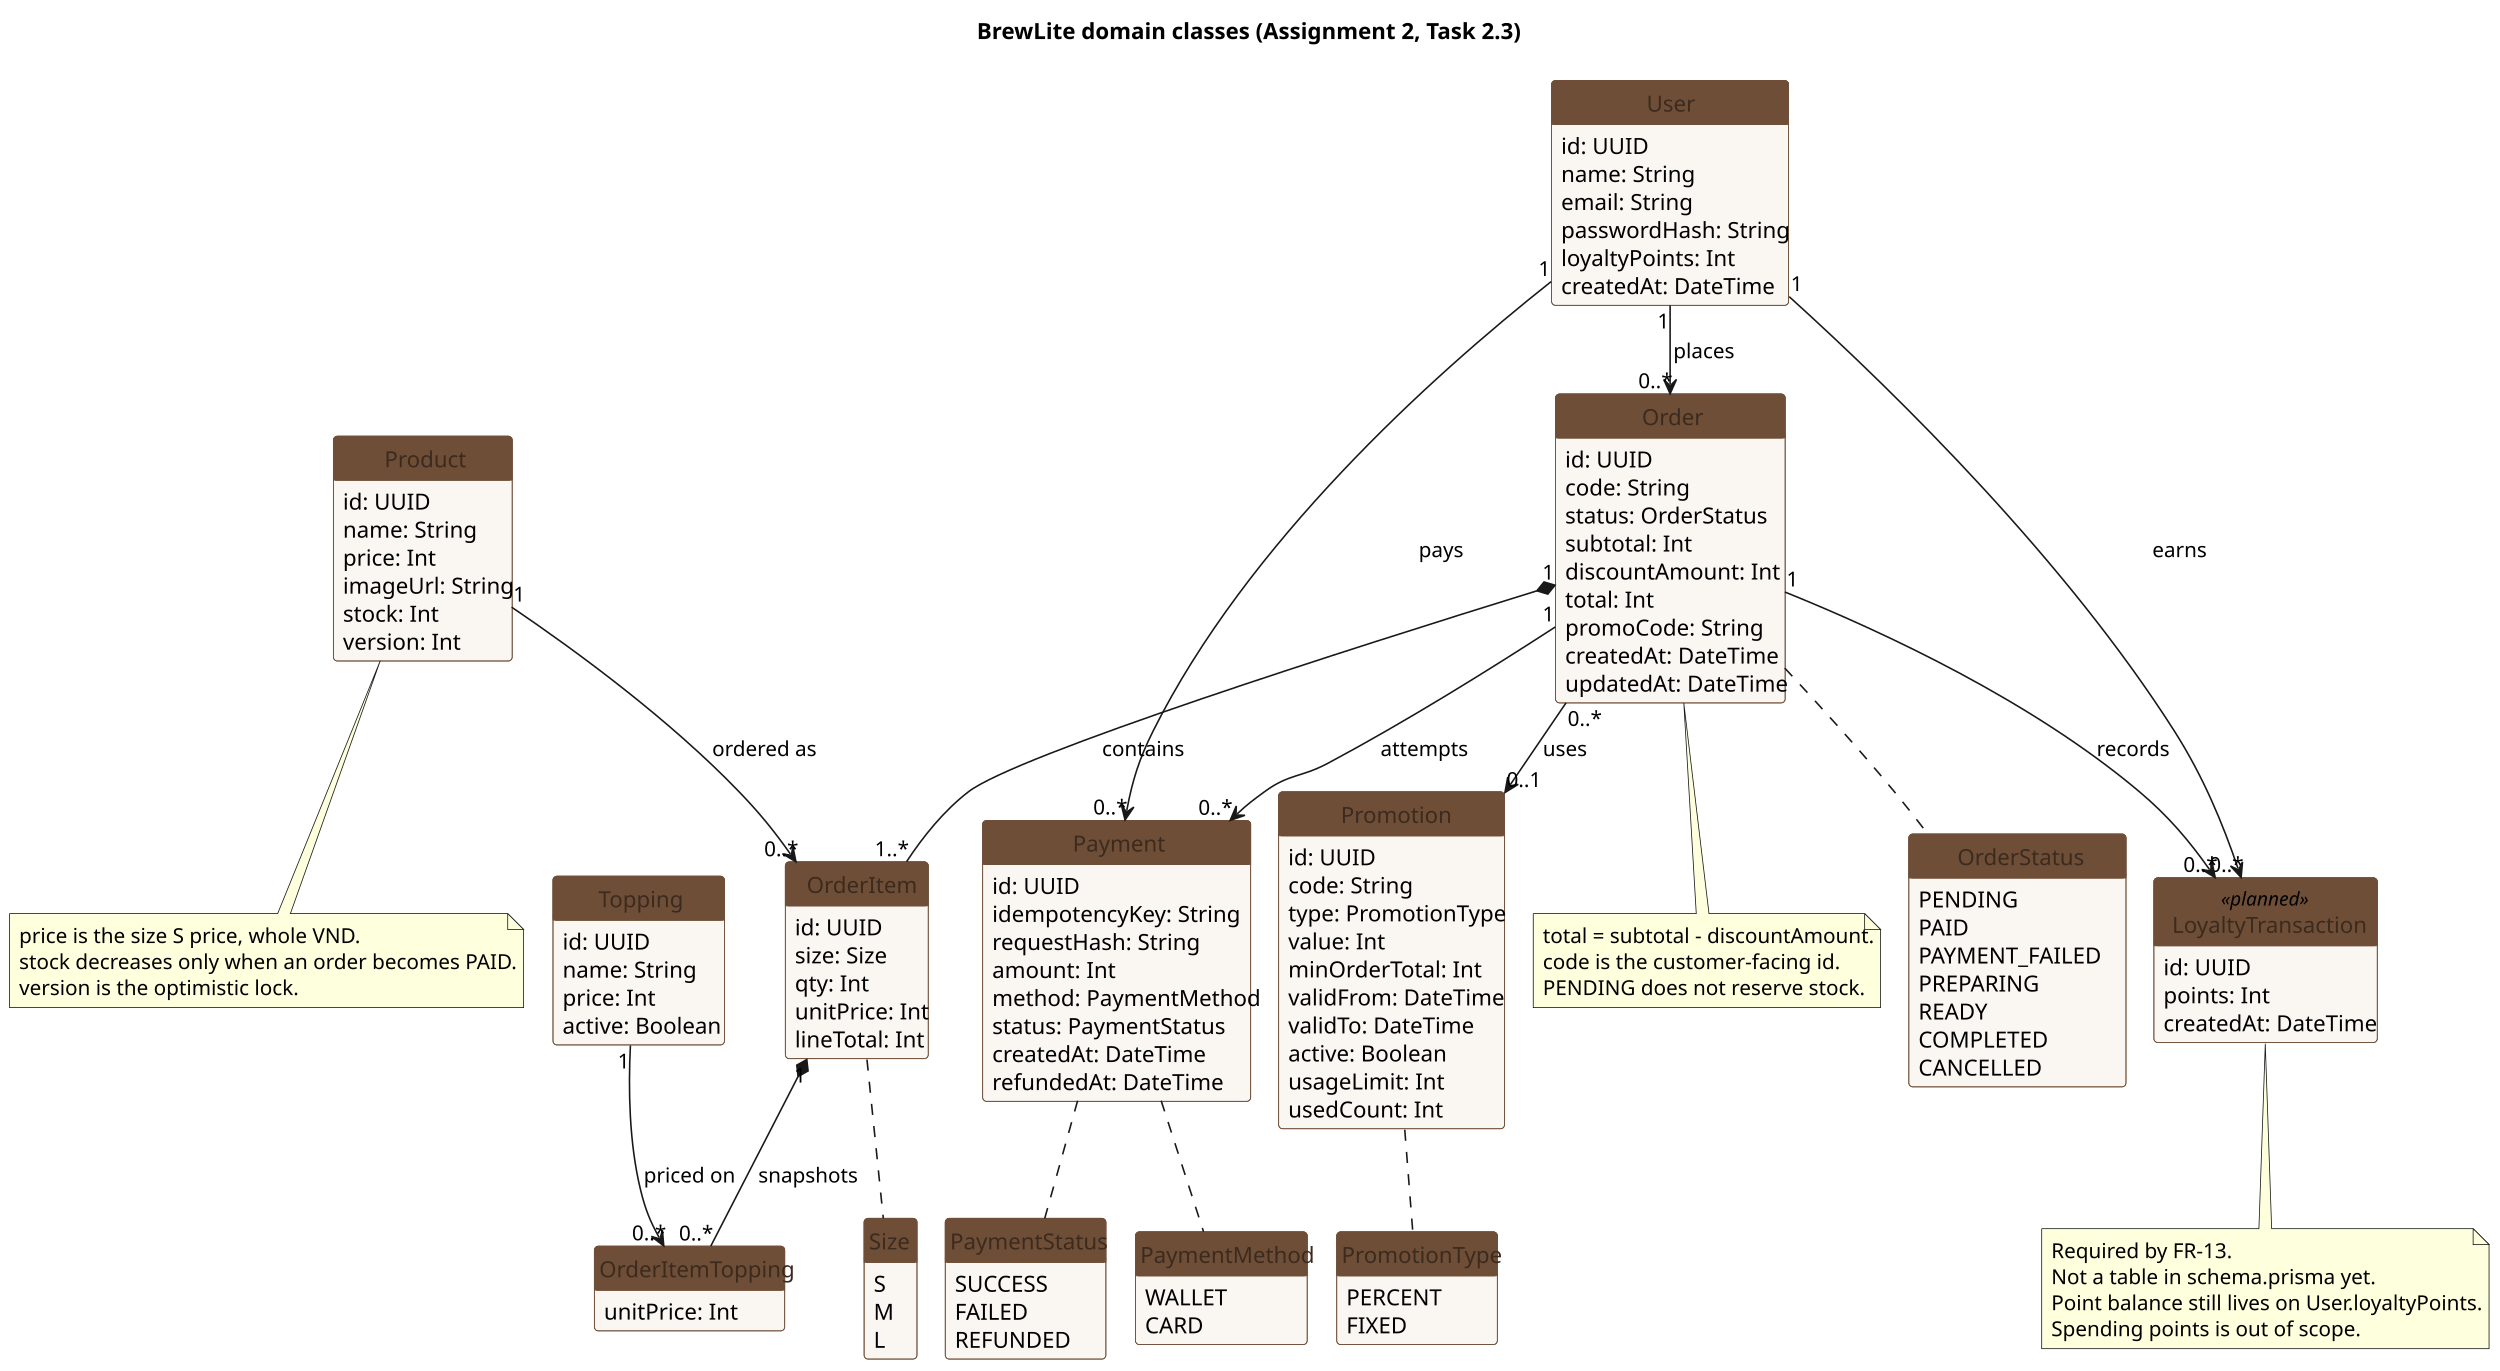
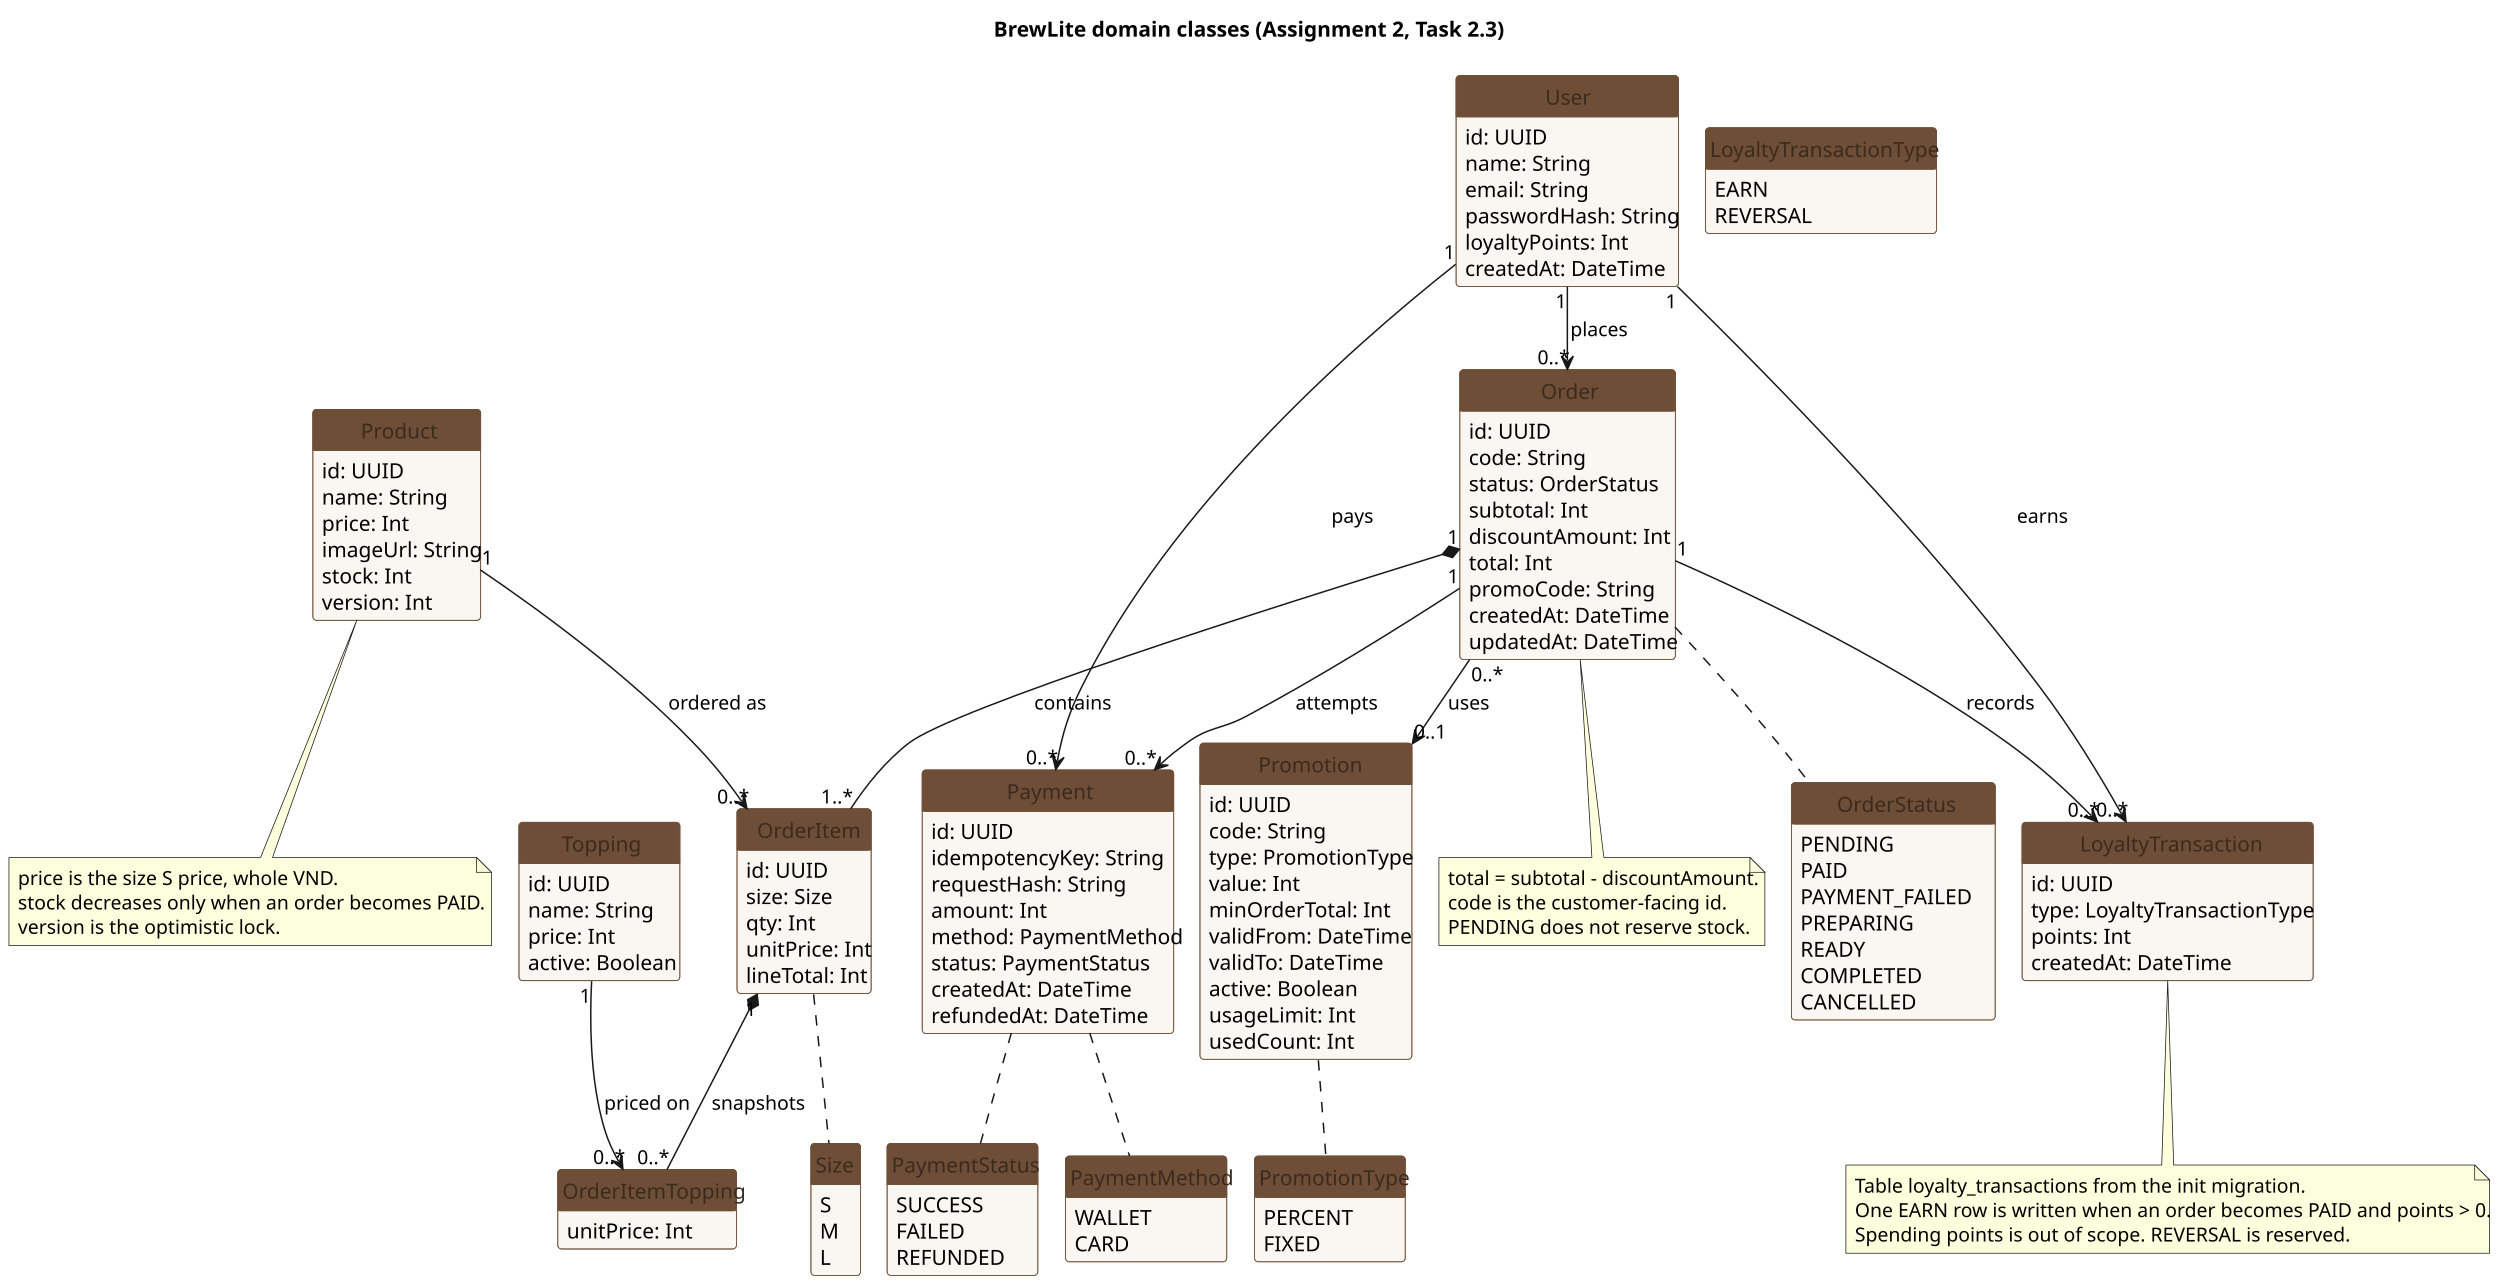
- <svg xmlns="http://www.w3.org/2000/svg" contentStyleType="text/css" data-diagram-type="CLASS" height="861px" preserveAspectRatio="none" style="width:1571px;height:861px;background:#FFFFFF;" version="1.1" viewBox="0 0 1571 861" width="1571px" zoomAndPan="magnify">
+ <svg xmlns="http://www.w3.org/2000/svg" contentStyleType="text/css" data-diagram-type="CLASS" height="861px" preserveAspectRatio="none" style="width:1674px;height:861px;background:#FFFFFF;" version="1.1" viewBox="0 0 1674 861" width="1674px" zoomAndPan="magnify">
  <defs />
  <g>
-     <text fill="#000000" font-family="sans-serif" font-size="14" font-weight="bold" lengthAdjust="spacing" textLength="335.344" x="613.828" y="24.533">BrewLite domain classes (Assignment 2, Task 2.3)</text>
+     <text fill="#000000" font-family="sans-serif" font-size="14" font-weight="bold" lengthAdjust="spacing" textLength="335.344" x="665.328" y="24.533">BrewLite domain classes (Assignment 2, Task 2.3)</text>
    <g class="entity" data-entity="OrderStatus" data-source-line="17" data-uid="ent0002" id="entity_OrderStatus">
      <rect fill="#FAF7F2" height="158.875" rx="2.5" ry="2.5" style="stroke:#6F4E37;stroke-width:0.5;" width="136.476" x="1199.5" y="524.109" />
      <rect fill="#6F4E37" height="27.609" rx="2.5" ry="2.5" style="stroke:#6F4E37;stroke-width:0.5;" width="136.476" x="1199.5" y="524.109" />
      <rect fill="#6F4E37" height="2.5" style="stroke:#6F4E37;stroke-width:0.5;" width="136.476" x="1199.5" y="549.219" />
      <rect fill="none" height="158.875" rx="2.5" ry="2.5" style="stroke:#6F4E37;stroke-width:0.5;" width="136.476" x="1199.5" y="524.109" />
      <text fill="#3B2A1E" font-family="sans-serif" font-size="14" lengthAdjust="spacing" textLength="75.476" x="1230" y="543.643">OrderStatus</text>
      <line style="stroke:#6F4E37;stroke-width:0.5;" x1="1200.5" x2="1334.976" y1="551.719" y2="551.719" />
      <text fill="#000000" font-family="sans-serif" font-size="14" lengthAdjust="spacing" textLength="63.786" x="1205.5" y="570.252">PENDING</text>
      <text fill="#000000" font-family="sans-serif" font-size="14" lengthAdjust="spacing" textLength="32.676" x="1205.5" y="587.861">PAID</text>
      <text fill="#000000" font-family="sans-serif" font-size="14" lengthAdjust="spacing" textLength="124.476" x="1205.5" y="605.471">PAYMENT_FAILED</text>
      <text fill="#000000" font-family="sans-serif" font-size="14" lengthAdjust="spacing" textLength="82.462" x="1205.5" y="623.08">PREPARING</text>
      <text fill="#000000" font-family="sans-serif" font-size="14" lengthAdjust="spacing" textLength="48.234" x="1205.5" y="640.689">READY</text>
      <text fill="#000000" font-family="sans-serif" font-size="14" lengthAdjust="spacing" textLength="87.124" x="1205.5" y="658.299">COMPLETED</text>
      <text fill="#000000" font-family="sans-serif" font-size="14" lengthAdjust="spacing" textLength="84.027" x="1205.5" y="675.908">CANCELLED</text>
    </g>
    <g class="entity" data-entity="Size" data-source-line="26" data-uid="ent0003" id="entity_Size">
      <rect fill="#FAF7F2" height="88.438" rx="2.5" ry="2.5" style="stroke:#6F4E37;stroke-width:0.5;" width="33.234" x="543" y="765.609" />
      <rect fill="#6F4E37" height="27.609" rx="2.5" ry="2.5" style="stroke:#6F4E37;stroke-width:0.5;" width="33.234" x="543" y="765.609" />
      <rect fill="#6F4E37" height="2.5" style="stroke:#6F4E37;stroke-width:0.5;" width="33.234" x="543" y="790.719" />
      <rect fill="none" height="88.438" rx="2.5" ry="2.5" style="stroke:#6F4E37;stroke-width:0.5;" width="33.234" x="543" y="765.609" />
      <text fill="#3B2A1E" font-family="sans-serif" font-size="14" lengthAdjust="spacing" textLength="27.234" x="546" y="785.143">Size</text>
      <line style="stroke:#6F4E37;stroke-width:0.5;" x1="544" x2="575.234" y1="793.219" y2="793.219" />
      <text fill="#000000" font-family="sans-serif" font-size="14" lengthAdjust="spacing" textLength="9.338" x="549" y="811.752">S</text>
      <text fill="#000000" font-family="sans-serif" font-size="14" lengthAdjust="spacing" textLength="11.662" x="549" y="829.361">M</text>
      <text fill="#000000" font-family="sans-serif" font-size="14" lengthAdjust="spacing" textLength="7.786" x="549" y="846.971">L</text>
    </g>
    <g class="entity" data-entity="PaymentMethod" data-source-line="31" data-uid="ent0004" id="entity_PaymentMethod">
      <rect fill="#FAF7F2" height="70.828" rx="2.5" ry="2.5" style="stroke:#6F4E37;stroke-width:0.5;" width="107.944" x="713.5" y="774.109" />
      <rect fill="#6F4E37" height="27.609" rx="2.5" ry="2.5" style="stroke:#6F4E37;stroke-width:0.5;" width="107.944" x="713.5" y="774.109" />
      <rect fill="#6F4E37" height="2.5" style="stroke:#6F4E37;stroke-width:0.5;" width="107.944" x="713.5" y="799.219" />
      <rect fill="none" height="70.828" rx="2.5" ry="2.5" style="stroke:#6F4E37;stroke-width:0.5;" width="107.944" x="713.5" y="774.109" />
      <text fill="#3B2A1E" font-family="sans-serif" font-size="14" lengthAdjust="spacing" textLength="101.944" x="716.5" y="793.643">PaymentMethod</text>
      <line style="stroke:#6F4E37;stroke-width:0.5;" x1="714.5" x2="820.444" y1="801.719" y2="801.719" />
      <text fill="#000000" font-family="sans-serif" font-size="14" lengthAdjust="spacing" textLength="56.014" x="719.5" y="820.252">WALLET</text>
      <text fill="#000000" font-family="sans-serif" font-size="14" lengthAdjust="spacing" textLength="39.669" x="719.5" y="837.861">CARD</text>
    </g>
    <g class="entity" data-entity="PaymentStatus" data-source-line="35" data-uid="ent0005" id="entity_PaymentStatus">
      <rect fill="#FAF7F2" height="88.438" rx="2.5" ry="2.5" style="stroke:#6F4E37;stroke-width:0.5;" width="100.938" x="594" y="765.609" />
      <rect fill="#6F4E37" height="27.609" rx="2.5" ry="2.5" style="stroke:#6F4E37;stroke-width:0.5;" width="100.938" x="594" y="765.609" />
      <rect fill="#6F4E37" height="2.5" style="stroke:#6F4E37;stroke-width:0.5;" width="100.938" x="594" y="790.719" />
      <rect fill="none" height="88.438" rx="2.5" ry="2.5" style="stroke:#6F4E37;stroke-width:0.5;" width="100.938" x="594" y="765.609" />
      <text fill="#3B2A1E" font-family="sans-serif" font-size="14" lengthAdjust="spacing" textLength="94.938" x="597" y="785.143">PaymentStatus</text>
      <line style="stroke:#6F4E37;stroke-width:0.5;" x1="595" x2="693.938" y1="793.219" y2="793.219" />
      <text fill="#000000" font-family="sans-serif" font-size="14" lengthAdjust="spacing" textLength="67.683" x="600" y="811.752">SUCCESS</text>
      <text fill="#000000" font-family="sans-serif" font-size="14" lengthAdjust="spacing" textLength="49.014" x="600" y="829.361">FAILED</text>
      <text fill="#000000" font-family="sans-serif" font-size="14" lengthAdjust="spacing" textLength="77.779" x="600" y="846.971">REFUNDED</text>
    </g>
    <g class="entity" data-entity="PromotionType" data-source-line="40" data-uid="ent0006" id="entity_PromotionType">
      <rect fill="#FAF7F2" height="70.828" rx="2.5" ry="2.5" style="stroke:#6F4E37;stroke-width:0.5;" width="100.931" x="840" y="774.109" />
      <rect fill="#6F4E37" height="27.609" rx="2.5" ry="2.5" style="stroke:#6F4E37;stroke-width:0.5;" width="100.931" x="840" y="774.109" />
      <rect fill="#6F4E37" height="2.5" style="stroke:#6F4E37;stroke-width:0.5;" width="100.931" x="840" y="799.219" />
      <rect fill="none" height="70.828" rx="2.5" ry="2.5" style="stroke:#6F4E37;stroke-width:0.5;" width="100.931" x="840" y="774.109" />
      <text fill="#3B2A1E" font-family="sans-serif" font-size="14" lengthAdjust="spacing" textLength="94.931" x="843" y="793.643">PromotionType</text>
      <line style="stroke:#6F4E37;stroke-width:0.5;" x1="841" x2="939.931" y1="801.719" y2="801.719" />
      <text fill="#000000" font-family="sans-serif" font-size="14" lengthAdjust="spacing" textLength="66.897" x="846" y="820.252">PERCENT</text>
      <text fill="#000000" font-family="sans-serif" font-size="14" lengthAdjust="spacing" textLength="41.227" x="846" y="837.861">FIXED</text>
    </g>
-     <g class="entity" data-entity="User" data-source-line="46" data-uid="ent0007" id="entity_User">
+     <g class="entity" data-entity="LoyaltyTransactionType" data-source-line="44" data-uid="ent0007" id="entity_LoyaltyTransactionType">
+       <rect fill="#FAF7F2" height="70.828" rx="2.5" ry="2.5" style="stroke:#6F4E37;stroke-width:0.5;" width="154.627" x="1142" y="85.609" />
+       <rect fill="#6F4E37" height="27.609" rx="2.5" ry="2.5" style="stroke:#6F4E37;stroke-width:0.5;" width="154.627" x="1142" y="85.609" />
+       <rect fill="#6F4E37" height="2.5" style="stroke:#6F4E37;stroke-width:0.5;" width="154.627" x="1142" y="110.719" />
+       <rect fill="none" height="70.828" rx="2.5" ry="2.5" style="stroke:#6F4E37;stroke-width:0.5;" width="154.627" x="1142" y="85.609" />
+       <text fill="#3B2A1E" font-family="sans-serif" font-size="14" lengthAdjust="spacing" textLength="148.627" x="1145" y="105.143">LoyaltyTransactionType</text>
+       <line style="stroke:#6F4E37;stroke-width:0.5;" x1="1143" x2="1295.627" y1="113.219" y2="113.219" />
+       <text fill="#000000" font-family="sans-serif" font-size="14" lengthAdjust="spacing" textLength="38.897" x="1148" y="131.752">EARN</text>
+       <text fill="#000000" font-family="sans-serif" font-size="14" lengthAdjust="spacing" textLength="74.696" x="1148" y="149.361">REVERSAL</text>
+     </g>
+     <g class="entity" data-entity="User" data-source-line="50" data-uid="ent0008" id="entity_User">
      <rect fill="#FAF7F2" height="141.266" rx="2.5" ry="2.5" style="stroke:#6F4E37;stroke-width:0.5;" width="148.951" x="975" y="50.609" />
      <rect fill="#6F4E37" height="27.609" rx="2.5" ry="2.5" style="stroke:#6F4E37;stroke-width:0.5;" width="148.951" x="975" y="50.609" />
      <rect fill="#6F4E37" height="2.5" style="stroke:#6F4E37;stroke-width:0.5;" width="148.951" x="975" y="75.719" />
      <rect fill="none" height="141.266" rx="2.5" ry="2.5" style="stroke:#6F4E37;stroke-width:0.5;" width="148.951" x="975" y="50.609" />
      <text fill="#3B2A1E" font-family="sans-serif" font-size="14" lengthAdjust="spacing" textLength="29.559" x="1034.696" y="70.143">User</text>
      <line style="stroke:#6F4E37;stroke-width:0.5;" x1="976" x2="1122.951" y1="78.219" y2="78.219" />
      <text fill="#000000" font-family="sans-serif" font-size="14" lengthAdjust="spacing" textLength="52.897" x="981" y="96.752">id: UUID</text>
      <text fill="#000000" font-family="sans-serif" font-size="14" lengthAdjust="spacing" textLength="79.372" x="981" y="114.361">name: String</text>
      <text fill="#000000" font-family="sans-serif" font-size="14" lengthAdjust="spacing" textLength="77.807" x="981" y="131.971">email: String</text>
      <text fill="#000000" font-family="sans-serif" font-size="14" lengthAdjust="spacing" textLength="136.951" x="981" y="149.58">passwordHash: String</text>
      <text fill="#000000" font-family="sans-serif" font-size="14" lengthAdjust="spacing" textLength="101.938" x="981" y="167.19">loyaltyPoints: Int</text>
      <text fill="#000000" font-family="sans-serif" font-size="14" lengthAdjust="spacing" textLength="128.386" x="981" y="184.799">createdAt: DateTime</text>
    </g>
-     <g class="entity" data-entity="Product" data-source-line="55" data-uid="ent0008" id="entity_Product">
+     <g class="entity" data-entity="Product" data-source-line="59" data-uid="ent0009" id="entity_Product">
      <rect fill="#FAF7F2" height="141.266" rx="2.5" ry="2.5" style="stroke:#6F4E37;stroke-width:0.5;" width="112.365" x="209.5" y="274.109" />
      <rect fill="#6F4E37" height="27.609" rx="2.5" ry="2.5" style="stroke:#6F4E37;stroke-width:0.5;" width="112.365" x="209.5" y="274.109" />
      <rect fill="#6F4E37" height="2.5" style="stroke:#6F4E37;stroke-width:0.5;" width="112.365" x="209.5" y="299.219" />
      <rect fill="none" height="141.266" rx="2.5" ry="2.5" style="stroke:#6F4E37;stroke-width:0.5;" width="112.365" x="209.5" y="274.109" />
      <text fill="#3B2A1E" font-family="sans-serif" font-size="14" lengthAdjust="spacing" textLength="48.248" x="241.559" y="293.643">Product</text>
      <line style="stroke:#6F4E37;stroke-width:0.5;" x1="210.5" x2="320.865" y1="301.719" y2="301.719" />
      <text fill="#000000" font-family="sans-serif" font-size="14" lengthAdjust="spacing" textLength="52.897" x="215.5" y="320.252">id: UUID</text>
      <text fill="#000000" font-family="sans-serif" font-size="14" lengthAdjust="spacing" textLength="79.372" x="215.5" y="337.861">name: String</text>
      <text fill="#000000" font-family="sans-serif" font-size="14" lengthAdjust="spacing" textLength="53.69" x="215.5" y="355.471">price: Int</text>
      <text fill="#000000" font-family="sans-serif" font-size="14" lengthAdjust="spacing" textLength="100.365" x="215.5" y="373.08">imageUrl: String</text>
      <text fill="#000000" font-family="sans-serif" font-size="14" lengthAdjust="spacing" textLength="56.02" x="215.5" y="390.69">stock: Int</text>
      <text fill="#000000" font-family="sans-serif" font-size="14" lengthAdjust="spacing" textLength="68.476" x="215.5" y="408.299">version: Int</text>
    </g>
-     <g class="entity" data-entity="Topping" data-source-line="64" data-uid="ent0009" id="entity_Topping">
+     <g class="entity" data-entity="Topping" data-source-line="68" data-uid="ent0010" id="entity_Topping">
      <rect fill="#FAF7F2" height="106.047" rx="2.5" ry="2.5" style="stroke:#6F4E37;stroke-width:0.5;" width="107.731" x="347.5" y="550.609" />
      <rect fill="#6F4E37" height="27.609" rx="2.5" ry="2.5" style="stroke:#6F4E37;stroke-width:0.5;" width="107.731" x="347.5" y="550.609" />
      <rect fill="#6F4E37" height="2.5" style="stroke:#6F4E37;stroke-width:0.5;" width="107.731" x="347.5" y="575.719" />
      <rect fill="none" height="106.047" rx="2.5" ry="2.5" style="stroke:#6F4E37;stroke-width:0.5;" width="107.731" x="347.5" y="550.609" />
      <text fill="#3B2A1E" font-family="sans-serif" font-size="14" lengthAdjust="spacing" textLength="50.593" x="376.069" y="570.143">Topping</text>
      <line style="stroke:#6F4E37;stroke-width:0.5;" x1="348.5" x2="454.231" y1="578.219" y2="578.219" />
      <text fill="#000000" font-family="sans-serif" font-size="14" lengthAdjust="spacing" textLength="52.897" x="353.5" y="596.752">id: UUID</text>
      <text fill="#000000" font-family="sans-serif" font-size="14" lengthAdjust="spacing" textLength="79.372" x="353.5" y="614.361">name: String</text>
      <text fill="#000000" font-family="sans-serif" font-size="14" lengthAdjust="spacing" textLength="53.69" x="353.5" y="631.971">price: Int</text>
      <text fill="#000000" font-family="sans-serif" font-size="14" lengthAdjust="spacing" textLength="95.731" x="353.5" y="649.58">active: Boolean</text>
    </g>
-     <g class="entity" data-entity="Order" data-source-line="71" data-uid="ent0010" id="entity_Order">
+     <g class="entity" data-entity="Order" data-source-line="75" data-uid="ent0011" id="entity_Order">
      <rect fill="#FAF7F2" height="194.094" rx="2.5" ry="2.5" style="stroke:#6F4E37;stroke-width:0.5;" width="144.296" x="977.5" y="247.609" />
      <rect fill="#6F4E37" height="27.609" rx="2.5" ry="2.5" style="stroke:#6F4E37;stroke-width:0.5;" width="144.296" x="977.5" y="247.609" />
      <rect fill="#6F4E37" height="2.5" style="stroke:#6F4E37;stroke-width:0.5;" width="144.296" x="977.5" y="272.719" />
      <rect fill="none" height="194.094" rx="2.5" ry="2.5" style="stroke:#6F4E37;stroke-width:0.5;" width="144.296" x="977.5" y="247.609" />
      <text fill="#3B2A1E" font-family="sans-serif" font-size="14" lengthAdjust="spacing" textLength="35.786" x="1031.755" y="267.143">Order</text>
      <line style="stroke:#6F4E37;stroke-width:0.5;" x1="978.5" x2="1120.796" y1="275.219" y2="275.219" />
      <text fill="#000000" font-family="sans-serif" font-size="14" lengthAdjust="spacing" textLength="52.897" x="983.5" y="293.752">id: UUID</text>
      <text fill="#000000" font-family="sans-serif" font-size="14" lengthAdjust="spacing" textLength="74.71" x="983.5" y="311.361">code: String</text>
      <text fill="#000000" font-family="sans-serif" font-size="14" lengthAdjust="spacing" textLength="120.606" x="983.5" y="328.971">status: OrderStatus</text>
      <text fill="#000000" font-family="sans-serif" font-size="14" lengthAdjust="spacing" textLength="72.379" x="983.5" y="346.58">subtotal: Int</text>
      <text fill="#000000" font-family="sans-serif" font-size="14" lengthAdjust="spacing" textLength="123.737" x="983.5" y="364.19">discountAmount: Int</text>
      <text fill="#000000" font-family="sans-serif" font-size="14" lengthAdjust="spacing" textLength="49.807" x="983.5" y="381.799">total: Int</text>
      <text fill="#000000" font-family="sans-serif" font-size="14" lengthAdjust="spacing" textLength="117.503" x="983.5" y="399.408">promoCode: String</text>
      <text fill="#000000" font-family="sans-serif" font-size="14" lengthAdjust="spacing" textLength="128.386" x="983.5" y="417.018">createdAt: DateTime</text>
      <text fill="#000000" font-family="sans-serif" font-size="14" lengthAdjust="spacing" textLength="132.296" x="983.5" y="434.627">updatedAt: DateTime</text>
    </g>
-     <g class="entity" data-entity="OrderItem" data-source-line="83" data-uid="ent0011" id="entity_OrderItem">
+     <g class="entity" data-entity="OrderItem" data-source-line="87" data-uid="ent0012" id="entity_OrderItem">
      <rect fill="#FAF7F2" height="123.656" rx="2.5" ry="2.5" style="stroke:#6F4E37;stroke-width:0.5;" width="89.814" x="493.5" y="541.609" />
      <rect fill="#6F4E37" height="27.609" rx="2.5" ry="2.5" style="stroke:#6F4E37;stroke-width:0.5;" width="89.814" x="493.5" y="541.609" />
      <rect fill="#6F4E37" height="2.5" style="stroke:#6F4E37;stroke-width:0.5;" width="89.814" x="493.5" y="566.719" />
      <rect fill="none" height="123.656" rx="2.5" ry="2.5" style="stroke:#6F4E37;stroke-width:0.5;" width="89.814" x="493.5" y="541.609" />
      <text fill="#3B2A1E" font-family="sans-serif" font-size="14" lengthAdjust="spacing" textLength="63.014" x="506.9" y="561.143">OrderItem</text>
      <line style="stroke:#6F4E37;stroke-width:0.5;" x1="494.5" x2="582.313" y1="569.219" y2="569.219" />
      <text fill="#000000" font-family="sans-serif" font-size="14" lengthAdjust="spacing" textLength="52.897" x="499.5" y="587.752">id: UUID</text>
      <text fill="#000000" font-family="sans-serif" font-size="14" lengthAdjust="spacing" textLength="59.91" x="499.5" y="605.361">size: Size</text>
      <text fill="#000000" font-family="sans-serif" font-size="14" lengthAdjust="spacing" textLength="42.02" x="499.5" y="622.971">qty: Int</text>
      <text fill="#000000" font-family="sans-serif" font-size="14" lengthAdjust="spacing" textLength="77.814" x="499.5" y="640.58">unitPrice: Int</text>
      <text fill="#000000" font-family="sans-serif" font-size="14" lengthAdjust="spacing" textLength="76.262" x="499.5" y="658.189">lineTotal: Int</text>
    </g>
-     <g class="entity" data-entity="OrderItemTopping" data-source-line="91" data-uid="ent0012" id="entity_OrderItemTopping">
+     <g class="entity" data-entity="OrderItemTopping" data-source-line="95" data-uid="ent0013" id="entity_OrderItemTopping">
      <rect fill="#FAF7F2" height="53.219" rx="2.5" ry="2.5" style="stroke:#6F4E37;stroke-width:0.5;" width="119.606" x="373.5" y="783.109" />
      <rect fill="#6F4E37" height="27.609" rx="2.5" ry="2.5" style="stroke:#6F4E37;stroke-width:0.5;" width="119.606" x="373.5" y="783.109" />
      <rect fill="#6F4E37" height="2.5" style="stroke:#6F4E37;stroke-width:0.5;" width="119.606" x="373.5" y="808.219" />
      <rect fill="none" height="53.219" rx="2.5" ry="2.5" style="stroke:#6F4E37;stroke-width:0.5;" width="119.606" x="373.5" y="783.109" />
      <text fill="#3B2A1E" font-family="sans-serif" font-size="14" lengthAdjust="spacing" textLength="113.606" x="376.5" y="802.643">OrderItemTopping</text>
      <line style="stroke:#6F4E37;stroke-width:0.5;" x1="374.5" x2="492.106" y1="810.719" y2="810.719" />
      <text fill="#000000" font-family="sans-serif" font-size="14" lengthAdjust="spacing" textLength="77.814" x="379.5" y="829.252">unitPrice: Int</text>
    </g>
-     <g class="entity" data-entity="Payment" data-source-line="95" data-uid="ent0013" id="entity_Payment">
+     <g class="entity" data-entity="Payment" data-source-line="99" data-uid="ent0014" id="entity_Payment">
      <rect fill="#FAF7F2" height="176.484" rx="2.5" ry="2.5" style="stroke:#6F4E37;stroke-width:0.5;" width="168.42" x="617.5" y="515.609" />
      <rect fill="#6F4E37" height="27.609" rx="2.5" ry="2.5" style="stroke:#6F4E37;stroke-width:0.5;" width="168.42" x="617.5" y="515.609" />
      <rect fill="#6F4E37" height="2.5" style="stroke:#6F4E37;stroke-width:0.5;" width="168.42" x="617.5" y="540.719" />
      <rect fill="none" height="176.484" rx="2.5" ry="2.5" style="stroke:#6F4E37;stroke-width:0.5;" width="168.42" x="617.5" y="515.609" />
      <text fill="#3B2A1E" font-family="sans-serif" font-size="14" lengthAdjust="spacing" textLength="55.248" x="674.086" y="535.143">Payment</text>
      <line style="stroke:#6F4E37;stroke-width:0.5;" x1="618.5" x2="784.92" y1="543.219" y2="543.219" />
      <text fill="#000000" font-family="sans-serif" font-size="14" lengthAdjust="spacing" textLength="52.897" x="623.5" y="561.752">id: UUID</text>
      <text fill="#000000" font-family="sans-serif" font-size="14" lengthAdjust="spacing" textLength="147.855" x="623.5" y="579.361">idempotencyKey: String</text>
      <text fill="#000000" font-family="sans-serif" font-size="14" lengthAdjust="spacing" textLength="123.731" x="623.5" y="596.971">requestHash: String</text>
      <text fill="#000000" font-family="sans-serif" font-size="14" lengthAdjust="spacing" textLength="70.041" x="623.5" y="614.58">amount: Int</text>
      <text fill="#000000" font-family="sans-serif" font-size="14" lengthAdjust="spacing" textLength="156.42" x="623.5" y="632.189">method: PaymentMethod</text>
      <text fill="#000000" font-family="sans-serif" font-size="14" lengthAdjust="spacing" textLength="140.068" x="623.5" y="649.799">status: PaymentStatus</text>
      <text fill="#000000" font-family="sans-serif" font-size="14" lengthAdjust="spacing" textLength="128.386" x="623.5" y="667.408">createdAt: DateTime</text>
      <text fill="#000000" font-family="sans-serif" font-size="14" lengthAdjust="spacing" textLength="136.958" x="623.5" y="685.018">refundedAt: DateTime</text>
    </g>
-     <g class="entity" data-entity="Promotion" data-source-line="106" data-uid="ent0014" id="entity_Promotion">
+     <g class="entity" data-entity="Promotion" data-source-line="110" data-uid="ent0015" id="entity_Promotion">
      <rect fill="#FAF7F2" height="211.703" rx="2.5" ry="2.5" style="stroke:#6F4E37;stroke-width:0.5;" width="141.917" x="803.5" y="497.609" />
      <rect fill="#6F4E37" height="27.609" rx="2.5" ry="2.5" style="stroke:#6F4E37;stroke-width:0.5;" width="141.917" x="803.5" y="497.609" />
      <rect fill="#6F4E37" height="2.5" style="stroke:#6F4E37;stroke-width:0.5;" width="141.917" x="803.5" y="522.719" />
      <rect fill="none" height="211.703" rx="2.5" ry="2.5" style="stroke:#6F4E37;stroke-width:0.5;" width="141.917" x="803.5" y="497.609" />
      <text fill="#3B2A1E" font-family="sans-serif" font-size="14" lengthAdjust="spacing" textLength="63.807" x="842.555" y="517.143">Promotion</text>
      <line style="stroke:#6F4E37;stroke-width:0.5;" x1="804.5" x2="944.417" y1="525.219" y2="525.219" />
      <text fill="#000000" font-family="sans-serif" font-size="14" lengthAdjust="spacing" textLength="52.897" x="809.5" y="543.752">id: UUID</text>
      <text fill="#000000" font-family="sans-serif" font-size="14" lengthAdjust="spacing" textLength="74.71" x="809.5" y="561.361">code: String</text>
      <text fill="#000000" font-family="sans-serif" font-size="14" lengthAdjust="spacing" textLength="129.172" x="809.5" y="578.971">type: PromotionType</text>
      <text fill="#000000" font-family="sans-serif" font-size="14" lengthAdjust="spacing" textLength="56.813" x="809.5" y="596.58">value: Int</text>
      <text fill="#000000" font-family="sans-serif" font-size="14" lengthAdjust="spacing" textLength="112.814" x="809.5" y="614.189">minOrderTotal: Int</text>
      <text fill="#000000" font-family="sans-serif" font-size="14" lengthAdjust="spacing" textLength="129.917" x="809.5" y="631.799">validFrom: DateTime</text>
      <text fill="#000000" font-family="sans-serif" font-size="14" lengthAdjust="spacing" textLength="113.593" x="809.5" y="649.408">validTo: DateTime</text>
      <text fill="#000000" font-family="sans-serif" font-size="14" lengthAdjust="spacing" textLength="95.731" x="809.5" y="667.018">active: Boolean</text>
      <text fill="#000000" font-family="sans-serif" font-size="14" lengthAdjust="spacing" textLength="91.048" x="809.5" y="684.627">usageLimit: Int</text>
      <text fill="#000000" font-family="sans-serif" font-size="14" lengthAdjust="spacing" textLength="91.061" x="809.5" y="702.236">usedCount: Int</text>
    </g>
-     <g class="entity" data-entity="LoyaltyTransaction" data-source-line="119" data-uid="ent0015" id="entity_LoyaltyTransaction">
-       <rect fill="#FAF7F2" height="103.531" rx="2.5" ry="2.5" style="stroke:#6F4E37;stroke-width:0.5;" width="140.386" x="1353.5" y="551.609" />
-       <rect fill="#6F4E37" height="42.703" rx="2.5" ry="2.5" style="stroke:#6F4E37;stroke-width:0.5;" width="140.386" x="1353.5" y="551.609" />
-       <rect fill="#6F4E37" height="2.5" style="stroke:#6F4E37;stroke-width:0.5;" width="140.386" x="1353.5" y="591.812" />
-       <rect fill="none" height="103.531" rx="2.5" ry="2.5" style="stroke:#6F4E37;stroke-width:0.5;" width="140.386" x="1353.5" y="551.609" />
-       <text fill="#000000" font-family="sans-serif" font-size="12" font-style="italic" lengthAdjust="spacing" textLength="56.057" x="1395.665" y="569.066">«planned»</text>
-       <text fill="#3B2A1E" font-family="sans-serif" font-size="14" lengthAdjust="spacing" textLength="117.503" x="1364.941" y="586.236">LoyaltyTransaction</text>
-       <line style="stroke:#6F4E37;stroke-width:0.5;" x1="1354.5" x2="1492.886" y1="594.312" y2="594.312" />
-       <text fill="#000000" font-family="sans-serif" font-size="14" lengthAdjust="spacing" textLength="52.897" x="1359.5" y="612.846">id: UUID</text>
-       <text fill="#000000" font-family="sans-serif" font-size="14" lengthAdjust="spacing" textLength="60.703" x="1359.5" y="630.455">points: Int</text>
-       <text fill="#000000" font-family="sans-serif" font-size="14" lengthAdjust="spacing" textLength="128.386" x="1359.5" y="648.064">createdAt: DateTime</text>
-     </g>
-     <g class="entity" data-entity="GMN31" data-source-line="143" data-uid="ent0032" id="entity_GMN31">
-       <path d="M1283,772.109 L1283,847.516 A0,0 0 0 0 1283,847.516 L1564.121,847.516 A0,0 0 0 0 1564.121,847.516 L1564.121,782.109 L1554.121,772.109 L1427.5,772.109 L1423.5,655.824 L1419.5,772.109 L1283,772.109 A0,0 0 0 0 1283,772.109" fill="#FEFFDD" style="stroke:#181818;stroke-width:0.5;" />
-       <path d="M1554.121,772.109 L1554.121,782.109 L1564.121,782.109 L1554.121,772.109" fill="#FEFFDD" style="stroke:#181818;stroke-width:0.5;" />
-       <text fill="#000000" font-family="sans-serif" font-size="13" lengthAdjust="spacing" textLength="113.439" x="1289" y="790.605">Required by FR-13.</text>
-       <text fill="#000000" font-family="sans-serif" font-size="13" lengthAdjust="spacing" textLength="192.918" x="1289" y="806.956">Not a table in schema.prisma yet.</text>
-       <text fill="#000000" font-family="sans-serif" font-size="13" lengthAdjust="spacing" textLength="260.121" x="1289" y="823.308">Point balance still lives on User.loyaltyPoints.</text>
-       <text fill="#000000" font-family="sans-serif" font-size="13" lengthAdjust="spacing" textLength="184.292" x="1289" y="839.659">Spending points is out of scope.</text>
-     </g>
-     <g class="entity" data-entity="GMN34" data-source-line="150" data-uid="ent0035" id="entity_GMN34">
+     <g class="entity" data-entity="LoyaltyTransaction" data-source-line="123" data-uid="ent0016" id="entity_LoyaltyTransaction">
+       <rect fill="#FAF7F2" height="106.047" rx="2.5" ry="2.5" style="stroke:#6F4E37;stroke-width:0.5;" width="194.868" x="1354" y="550.609" />
+       <rect fill="#6F4E37" height="27.609" rx="2.5" ry="2.5" style="stroke:#6F4E37;stroke-width:0.5;" width="194.868" x="1354" y="550.609" />
+       <rect fill="#6F4E37" height="2.5" style="stroke:#6F4E37;stroke-width:0.5;" width="194.868" x="1354" y="575.719" />
+       <rect fill="none" height="106.047" rx="2.5" ry="2.5" style="stroke:#6F4E37;stroke-width:0.5;" width="194.868" x="1354" y="550.609" />
+       <text fill="#3B2A1E" font-family="sans-serif" font-size="14" lengthAdjust="spacing" textLength="117.503" x="1392.683" y="570.143">LoyaltyTransaction</text>
+       <line style="stroke:#6F4E37;stroke-width:0.5;" x1="1355" x2="1547.868" y1="578.219" y2="578.219" />
+       <text fill="#000000" font-family="sans-serif" font-size="14" lengthAdjust="spacing" textLength="52.897" x="1360" y="596.752">id: UUID</text>
+       <text fill="#000000" font-family="sans-serif" font-size="14" lengthAdjust="spacing" textLength="182.868" x="1360" y="614.361">type: LoyaltyTransactionType</text>
+       <text fill="#000000" font-family="sans-serif" font-size="14" lengthAdjust="spacing" textLength="60.703" x="1360" y="631.971">points: Int</text>
+       <text fill="#000000" font-family="sans-serif" font-size="14" lengthAdjust="spacing" textLength="128.386" x="1360" y="649.58">createdAt: DateTime</text>
+     </g>
+     <g class="entity" data-entity="GMN32" data-source-line="148" data-uid="ent0033" id="entity_GMN32">
+       <path d="M1236,780.109 L1236,839.164 A0,0 0 0 0 1236,839.164 L1667.059,839.164 A0,0 0 0 0 1667.059,839.164 L1667.059,790.109 L1657.059,780.109 L1455.5,780.109 L1451.5,656.615 L1447.5,780.109 L1236,780.109 A0,0 0 0 0 1236,780.109" fill="#FEFFDD" style="stroke:#181818;stroke-width:0.5;" />
+       <path d="M1657.059,780.109 L1657.059,790.109 L1667.059,790.109 L1657.059,780.109" fill="#FEFFDD" style="stroke:#181818;stroke-width:0.5;" />
+       <text fill="#000000" font-family="sans-serif" font-size="13" lengthAdjust="spacing" textLength="282.515" x="1242" y="798.605">Table loyalty_transactions from the init migration.</text>
+       <text fill="#000000" font-family="sans-serif" font-size="13" lengthAdjust="spacing" textLength="410.059" x="1242" y="814.956">One EARN row is written when an order becomes PAID and points &gt; 0.</text>
+       <text fill="#000000" font-family="sans-serif" font-size="13" lengthAdjust="spacing" textLength="328.066" x="1242" y="831.308">Spending points is out of scope. REVERSAL is reserved.</text>
+     </g>
+     <g class="entity" data-entity="GMN35" data-source-line="154" data-uid="ent0036" id="entity_GMN35">
      <path d="M6,574.109 L6,633.164 A0,0 0 0 0 6,633.164 L329.041,633.164 A0,0 0 0 0 329.041,633.164 L329.041,584.109 L319.041,574.109 L182.481,574.109 L238.98,415.157 L174.481,574.109 L6,574.109 A0,0 0 0 0 6,574.109" fill="#FEFFDD" style="stroke:#181818;stroke-width:0.5;" />
      <path d="M319.041,574.109 L319.041,584.109 L329.041,584.109 L319.041,574.109" fill="#FEFFDD" style="stroke:#181818;stroke-width:0.5;" />
      <text fill="#000000" font-family="sans-serif" font-size="13" lengthAdjust="spacing" textLength="209.523" x="12" y="592.605">price is the size S price, whole VND.</text>
      <text fill="#000000" font-family="sans-serif" font-size="13" lengthAdjust="spacing" textLength="302.041" x="12" y="608.956">stock decreases only when an order becomes PAID.</text>
      <text fill="#000000" font-family="sans-serif" font-size="13" lengthAdjust="spacing" textLength="164.722" x="12" y="625.308">version is the optimistic lock.</text>
    </g>
-     <g class="entity" data-entity="GMN37" data-source-line="156" data-uid="ent0038" id="entity_GMN37">
+     <g class="entity" data-entity="GMN38" data-source-line="160" data-uid="ent0039" id="entity_GMN38">
      <path d="M963.5,574.109 L963.5,633.164 A0,0 0 0 0 963.5,633.164 L1181.741,633.164 A0,0 0 0 0 1181.741,633.164 L1181.741,584.109 L1171.741,574.109 L1073.93,574.109 L1058.097,441.672 L1065.93,574.109 L963.5,574.109 A0,0 0 0 0 963.5,574.109" fill="#FEFFDD" style="stroke:#181818;stroke-width:0.5;" />
      <path d="M1171.741,574.109 L1171.741,584.109 L1181.741,584.109 L1171.741,574.109" fill="#FEFFDD" style="stroke:#181818;stroke-width:0.5;" />
      <text fill="#000000" font-family="sans-serif" font-size="13" lengthAdjust="spacing" textLength="193.305" x="969.5" y="592.605">total = subtotal - discountAmount.</text>
      <text fill="#000000" font-family="sans-serif" font-size="13" lengthAdjust="spacing" textLength="176.306" x="969.5" y="608.956">code is the customer-facing id.</text>
      <text fill="#000000" font-family="sans-serif" font-size="13" lengthAdjust="spacing" textLength="197.241" x="969.5" y="625.308">PENDING does not reserve stock.</text>
    </g>
-     <g class="link" data-entity-1="User" data-entity-2="Order" data-uid="lnk16" id="link_User_Order">
+     <g class="link" data-entity-1="User" data-entity-2="Order" data-uid="lnk17" id="link_User_Order">
      <polygon fill="#181818" points="1049.5,247.429,1053.5,238.429,1049.5,242.429,1045.5,238.429,1049.5,247.429" style="stroke:#181818;stroke-width:1;" />
      <path d="M1049.5,191.889 C1049.5,209.516 1049.5,222.754 1049.5,241.429" fill="none" style="stroke:#181818;stroke-width:1;" />
      <text fill="#000000" font-family="sans-serif" font-size="13" lengthAdjust="spacing" textLength="37.578" x="1051.5" y="225.105">places</text>
      <text fill="#000000" font-family="sans-serif" font-size="13" lengthAdjust="spacing" textLength="19.513" x="1029.5" y="243.925">0..*</text>
      <text fill="#000000" font-family="sans-serif" font-size="13" lengthAdjust="spacing" textLength="7.23" x="1041.5" y="206.385">1</text>
    </g>
-     <g class="link" data-entity-1="User" data-entity-2="Payment" data-uid="lnk17" id="link_User_Payment">
+     <g class="link" data-entity-1="User" data-entity-2="Payment" data-uid="lnk18" id="link_User_Payment">
      <polygon fill="#181818" points="706.963,515.296,712.527,507.169,707.869,510.378,704.659,505.72,706.963,515.296" style="stroke:#181818;stroke-width:1;" />
      <path d="M974.734,176.957 C898.577,237.231 783.538,341.342 724.5,459.609 C715.965,476.708 711.557,490.357 708.05,509.395" fill="none" style="stroke:#181818;stroke-width:1;" />
      <text fill="#000000" font-family="sans-serif" font-size="13" lengthAdjust="spacing" textLength="27.46" x="891.5" y="350.104">pays</text>
      <text fill="#000000" font-family="sans-serif" font-size="13" lengthAdjust="spacing" textLength="19.513" x="686.963" y="511.791">0..*</text>
      <text fill="#000000" font-family="sans-serif" font-size="13" lengthAdjust="spacing" textLength="7.23" x="966.734" y="173.452">1</text>
    </g>
-     <g class="link" data-entity-1="User" data-entity-2="LoyaltyTransaction" data-uid="lnk18" id="link_User_LoyaltyTransaction">
-       <polygon fill="#181818" points="1408.318,551.413,1409.2,541.604,1406.705,546.68,1401.628,544.185,1408.318,551.413" style="stroke:#181818;stroke-width:1;" />
-       <path d="M1124.323,186.416 C1194.538,249.989 1298.638,352.961 1366.5,459.609 C1384.578,488.02 1396.733,517.426 1406.382,545.734" fill="none" style="stroke:#181818;stroke-width:1;" />
-       <text fill="#000000" font-family="sans-serif" font-size="13" lengthAdjust="spacing" textLength="32.519" x="1352.5" y="350.104">earns</text>
-       <text fill="#000000" font-family="sans-serif" font-size="13" lengthAdjust="spacing" textLength="19.513" x="1388.318" y="547.908">0..*</text>
-       <text fill="#000000" font-family="sans-serif" font-size="13" lengthAdjust="spacing" textLength="7.23" x="1125.323" y="182.911">1</text>
-     </g>
-     <g class="link" data-entity-1="Order" data-entity-2="OrderItem" data-uid="lnk19" id="link_Order_OrderItem">
+     <g class="link" data-entity-1="User" data-entity-2="LoyaltyTransaction" data-uid="lnk19" id="link_User_LoyaltyTransaction">
+       <polygon fill="#181818" points="1423.565,550.283,1422.622,540.48,1421.106,545.93,1415.656,544.414,1423.565,550.283" style="stroke:#181818;stroke-width:1;" />
+       <path d="M1123.229,191.901 C1190.481,257.552 1290.505,360.337 1365.5,459.609 C1387.066,488.157 1404.889,517.217 1420.614,545.059" fill="none" style="stroke:#181818;stroke-width:1;" />
+       <text fill="#000000" font-family="sans-serif" font-size="13" lengthAdjust="spacing" textLength="32.519" x="1350.5" y="350.104">earns</text>
+       <text fill="#000000" font-family="sans-serif" font-size="13" lengthAdjust="spacing" textLength="19.513" x="1403.565" y="546.778">0..*</text>
+       <text fill="#000000" font-family="sans-serif" font-size="13" lengthAdjust="spacing" textLength="7.23" x="1115.229" y="206.396">1</text>
+     </g>
+     <g class="link" data-entity-1="Order" data-entity-2="OrderItem" data-uid="lnk20" id="link_Order_OrderItem">
      <polygon fill="#181818" points="977.19,367.742,970.275,365.696,965.726,371.291,972.641,373.338,977.19,367.742" style="stroke:#181818;stroke-width:1;" />
      <path d="M965.726,371.291 C848.503,407.583 638.47,474.476 608.5,497.609 C593.238,509.39 580.197,525.478 569.654,541.521" fill="none" style="stroke:#181818;stroke-width:1;" />
      <text fill="#000000" font-family="sans-serif" font-size="13" lengthAdjust="spacing" textLength="48.42" x="692.5" y="475.104">contains</text>
      <text fill="#000000" font-family="sans-serif" font-size="13" lengthAdjust="spacing" textLength="19.513" x="549.654" y="538.016">1..*</text>
      <text fill="#000000" font-family="sans-serif" font-size="13" lengthAdjust="spacing" textLength="7.23" x="969.19" y="364.237">1</text>
    </g>
-     <g class="link" data-entity-1="Order" data-entity-2="Payment" data-uid="lnk20" id="link_Order_Payment">
+     <g class="link" data-entity-1="Order" data-entity-2="Payment" data-uid="lnk21" id="link_Order_Payment">
      <polygon fill="#181818" points="773.024,515.537,782.34,512.341,776.687,512.133,776.894,506.48,773.024,515.537" style="stroke:#181818;stroke-width:1;" />
      <path d="M977.307,393.999 C936.242,420.654 883.395,453.523 834.5,479.609 C817.3,488.786 810.202,486.055 794.5,497.609 C787.145,503.022 784.344,505.017 777.419,511.452" fill="none" style="stroke:#181818;stroke-width:1;" />
      <text fill="#000000" font-family="sans-serif" font-size="13" lengthAdjust="spacing" textLength="49.855" x="867.5" y="475.104">attempts</text>
      <text fill="#000000" font-family="sans-serif" font-size="13" lengthAdjust="spacing" textLength="19.513" x="753.024" y="512.032">0..*</text>
      <text fill="#000000" font-family="sans-serif" font-size="13" lengthAdjust="spacing" textLength="7.23" x="969.307" y="390.494">1</text>
    </g>
-     <g class="link" data-entity-1="Order" data-entity-2="Promotion" data-uid="lnk21" id="link_Order_Promotion">
+     <g class="link" data-entity-1="Order" data-entity-2="Promotion" data-uid="lnk22" id="link_Order_Promotion">
      <polygon fill="#181818" points="945.699,498.048,954.071,492.86,948.514,493.915,947.459,488.358,945.699,498.048" style="stroke:#181818;stroke-width:1;" />
      <path d="M984.088,441.672 C971.564,460.064 961.771,474.445 949.076,493.089" fill="none" style="stroke:#181818;stroke-width:1;" />
      <text fill="#000000" font-family="sans-serif" font-size="13" lengthAdjust="spacing" textLength="27.46" x="969.5" y="475.104">uses</text>
      <text fill="#000000" font-family="sans-serif" font-size="13" lengthAdjust="spacing" textLength="21.684" x="946.699" y="494.543">0..1</text>
      <text fill="#000000" font-family="sans-serif" font-size="13" lengthAdjust="spacing" textLength="19.513" x="985.088" y="456.167">0..*</text>
    </g>
-     <g class="link" data-entity-1="Order" data-entity-2="LoyaltyTransaction" data-uid="lnk22" id="link_Order_LoyaltyTransaction">
-       <polygon fill="#181818" points="1392.01,551.428,1390.079,541.77,1389.123,547.346,1383.548,546.39,1392.01,551.428" style="stroke:#181818;stroke-width:1;" />
-       <path d="M1121.616,372.023 C1184.911,397.578 1277.124,440.77 1344.5,497.609 C1362.547,512.834 1375.45,528.012 1388.546,546.529" fill="none" style="stroke:#181818;stroke-width:1;" />
-       <text fill="#000000" font-family="sans-serif" font-size="13" lengthAdjust="spacing" textLength="43.348" x="1317.5" y="475.104">records</text>
-       <text fill="#000000" font-family="sans-serif" font-size="13" lengthAdjust="spacing" textLength="19.513" x="1372.01" y="547.923">0..*</text>
-       <text fill="#000000" font-family="sans-serif" font-size="13" lengthAdjust="spacing" textLength="7.23" x="1122.616" y="368.518">1</text>
-     </g>
-     <g class="link" data-entity-1="Product" data-entity-2="OrderItem" data-uid="lnk23" id="link_Product_OrderItem">
+     <g class="link" data-entity-1="Order" data-entity-2="LoyaltyTransaction" data-uid="lnk23" id="link_Order_LoyaltyTransaction">
+       <polygon fill="#181818" points="1404.489,550.411,1401.02,541.193,1400.979,546.85,1395.322,546.809,1404.489,550.411" style="stroke:#181818;stroke-width:1;" />
+       <path d="M1121.781,375.49 C1183.729,402.776 1273.876,446.562 1344.5,497.609 C1365.699,512.932 1382.532,528.133 1400.277,546.138" fill="none" style="stroke:#181818;stroke-width:1;" />
+       <text fill="#000000" font-family="sans-serif" font-size="13" lengthAdjust="spacing" textLength="43.348" x="1316.5" y="475.104">records</text>
+       <text fill="#000000" font-family="sans-serif" font-size="13" lengthAdjust="spacing" textLength="19.513" x="1384.489" y="546.906">0..*</text>
+       <text fill="#000000" font-family="sans-serif" font-size="13" lengthAdjust="spacing" textLength="7.23" x="1122.781" y="371.985">1</text>
+     </g>
+     <g class="link" data-entity-1="Product" data-entity-2="OrderItem" data-uid="lnk24" id="link_Product_OrderItem">
      <polygon fill="#181818" points="500.182,541.563,498.235,531.909,497.288,537.486,491.711,536.539,500.182,541.563" style="stroke:#181818;stroke-width:1;" />
      <path d="M321.514,381.532 C363.552,410.046 421.091,452.502 464.5,497.609 C477.258,510.866 486.005,521.591 496.709,536.67" fill="none" style="stroke:#181818;stroke-width:1;" />
      <text fill="#000000" font-family="sans-serif" font-size="13" lengthAdjust="spacing" textLength="62.15" x="447.5" y="475.104">ordered as</text>
      <text fill="#000000" font-family="sans-serif" font-size="13" lengthAdjust="spacing" textLength="19.513" x="480.182" y="538.058">0..*</text>
      <text fill="#000000" font-family="sans-serif" font-size="13" lengthAdjust="spacing" textLength="7.23" x="322.514" y="378.027">1</text>
    </g>
-     <g class="link" data-entity-1="OrderItem" data-entity-2="OrderItemTopping" data-uid="lnk24" id="link_OrderItem_OrderItemTopping">
+     <g class="link" data-entity-1="OrderItem" data-entity-2="OrderItemTopping" data-uid="lnk25" id="link_OrderItem_OrderItemTopping">
      <polygon fill="#181818" points="506.997,665.816,500.694,669.32,501.505,676.486,507.807,672.981,506.997,665.816" style="stroke:#181818;stroke-width:1;" />
      <path d="M501.505,676.486 C481.329,715.685 461.691,753.838 446.657,783.047" fill="none" style="stroke:#181818;stroke-width:1;" />
      <text fill="#000000" font-family="sans-serif" font-size="13" lengthAdjust="spacing" textLength="59.262" x="476.5" y="743.105">snapshots</text>
      <text fill="#000000" font-family="sans-serif" font-size="13" lengthAdjust="spacing" textLength="19.513" x="426.657" y="779.542">0..*</text>
      <text fill="#000000" font-family="sans-serif" font-size="13" lengthAdjust="spacing" textLength="7.23" x="498.997" y="680.311">1</text>
    </g>
-     <g class="link" data-entity-1="Topping" data-entity-2="OrderItemTopping" data-uid="lnk25" id="link_Topping_OrderItemTopping">
+     <g class="link" data-entity-1="Topping" data-entity-2="OrderItemTopping" data-uid="lnk26" id="link_Topping_OrderItemTopping">
      <polygon fill="#181818" points="417.108,782.926,416.261,773.113,414.692,778.548,409.257,776.979,417.108,782.926" style="stroke:#181818;stroke-width:1;" />
      <path d="M396.151,656.942 C394.779,684.322 395.342,718.178 402.5,747.609 C405.476,759.845 408.403,767.153 414.209,777.673" fill="none" style="stroke:#181818;stroke-width:1;" />
      <text fill="#000000" font-family="sans-serif" font-size="13" lengthAdjust="spacing" textLength="53.479" x="404.5" y="743.105">priced on</text>
      <text fill="#000000" font-family="sans-serif" font-size="13" lengthAdjust="spacing" textLength="19.513" x="397.108" y="779.421">0..*</text>
      <text fill="#000000" font-family="sans-serif" font-size="13" lengthAdjust="spacing" textLength="7.23" x="388.151" y="671.437">1</text>
    </g>
-     <g class="link" data-entity-1="Order" data-entity-2="OrderStatus" data-uid="lnk26" id="link_Order_OrderStatus">
+     <g class="link" data-entity-1="Order" data-entity-2="OrderStatus" data-uid="lnk27" id="link_Order_OrderStatus">
      <path d="M1121.546,419.837 C1144.221,444.098 1168.955,471.521 1190.5,497.609 C1197.409,505.976 1204.435,514.896 1211.29,523.869" fill="none" style="stroke:#181818;stroke-width:1;stroke-dasharray:7.0,7.0;" />
    </g>
-     <g class="link" data-entity-1="OrderItem" data-entity-2="Size" data-uid="lnk27" id="link_OrderItem_Size">
+     <g class="link" data-entity-1="OrderItem" data-entity-2="Size" data-uid="lnk28" id="link_OrderItem_Size">
      <path d="M544.801,665.816 C548.111,697.973 552.088,736.607 555.07,765.576" fill="none" style="stroke:#181818;stroke-width:1;stroke-dasharray:7.0,7.0;" />
    </g>
-     <g class="link" data-entity-1="Payment" data-entity-2="PaymentMethod" data-uid="lnk28" id="link_Payment_PaymentMethod">
+     <g class="link" data-entity-1="Payment" data-entity-2="PaymentMethod" data-uid="lnk29" id="link_Payment_PaymentMethod">
      <path d="M729.681,691.716 C739.071,720.738 748.993,751.405 756.317,774.043" fill="none" style="stroke:#181818;stroke-width:1;stroke-dasharray:7.0,7.0;" />
    </g>
-     <g class="link" data-entity-1="Payment" data-entity-2="PaymentStatus" data-uid="lnk29" id="link_Payment_PaymentStatus">
+     <g class="link" data-entity-1="Payment" data-entity-2="PaymentStatus" data-uid="lnk30" id="link_Payment_PaymentStatus">
      <path d="M677.162,691.716 C670.02,717.273 662.523,744.105 656.515,765.607" fill="none" style="stroke:#181818;stroke-width:1;stroke-dasharray:7.0,7.0;" />
    </g>
-     <g class="link" data-entity-1="Promotion" data-entity-2="PromotionType" data-uid="lnk30" id="link_Promotion_PromotionType">
+     <g class="link" data-entity-1="Promotion" data-entity-2="PromotionType" data-uid="lnk31" id="link_Promotion_PromotionType">
      <path d="M882.758,709.896 C884.576,733.083 886.377,756.043 887.784,773.977" fill="none" style="stroke:#181818;stroke-width:1;stroke-dasharray:7.0,7.0;" />
    </g>
  </g>
</svg>
